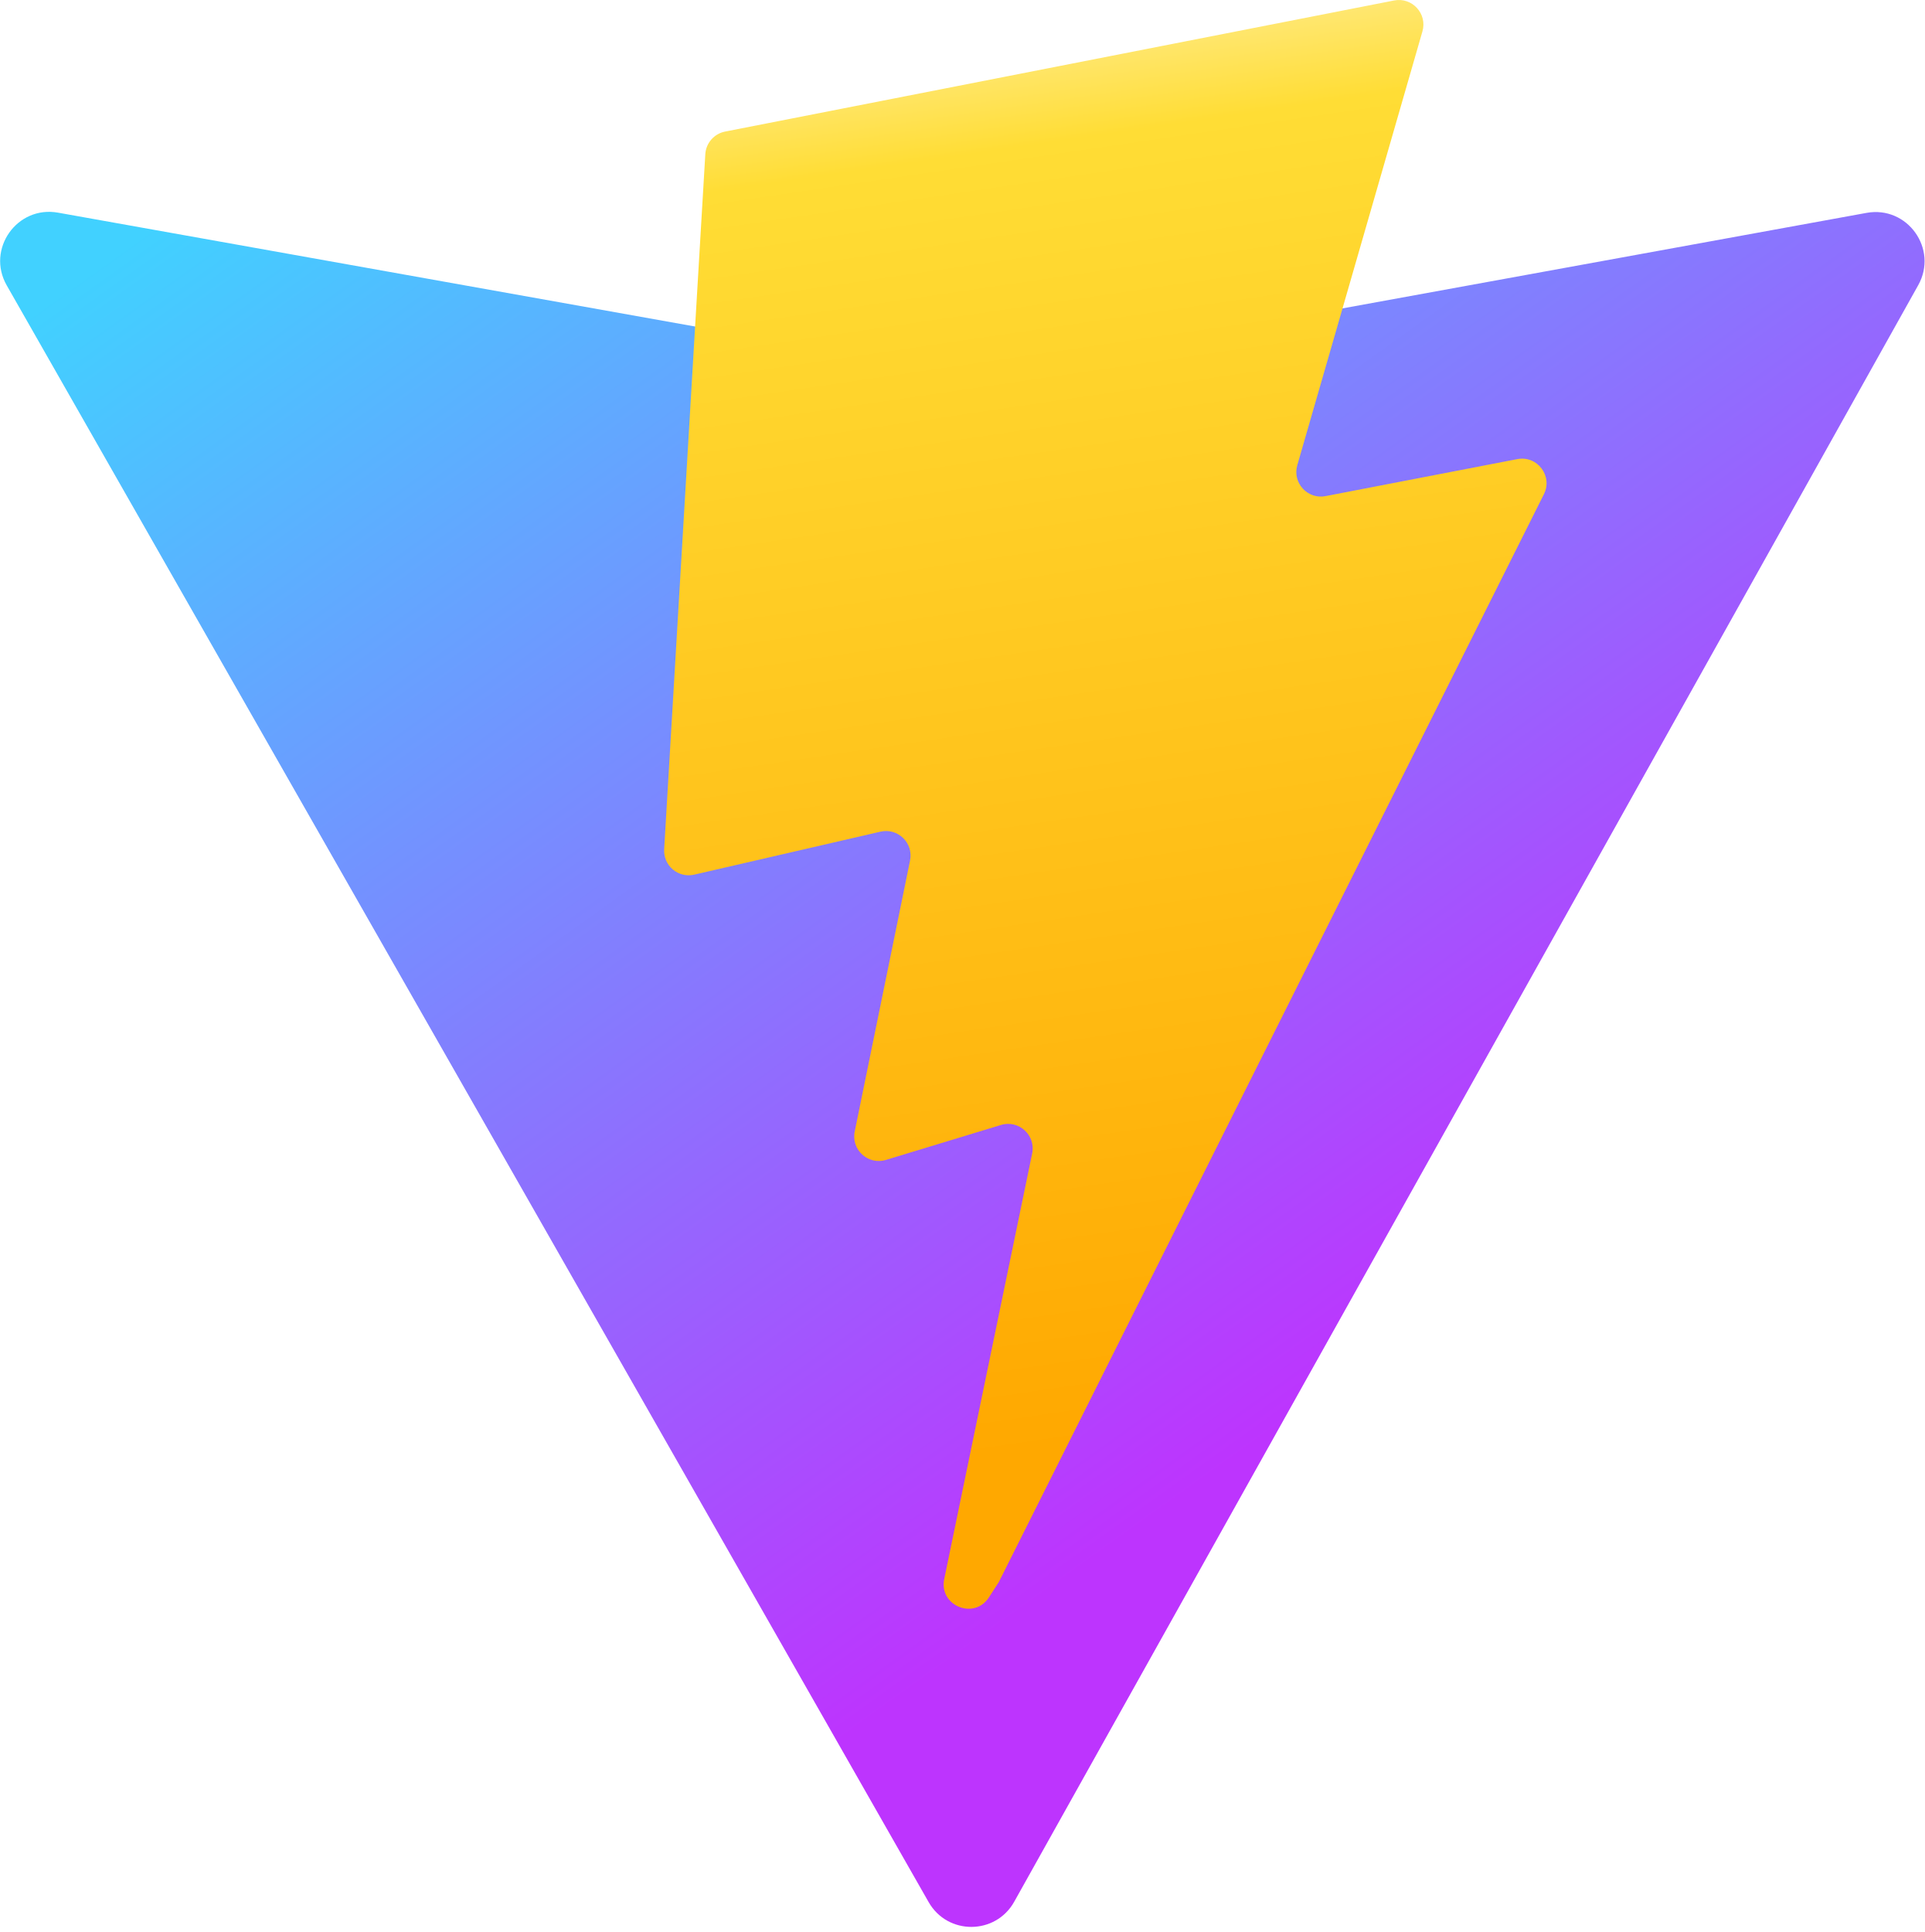
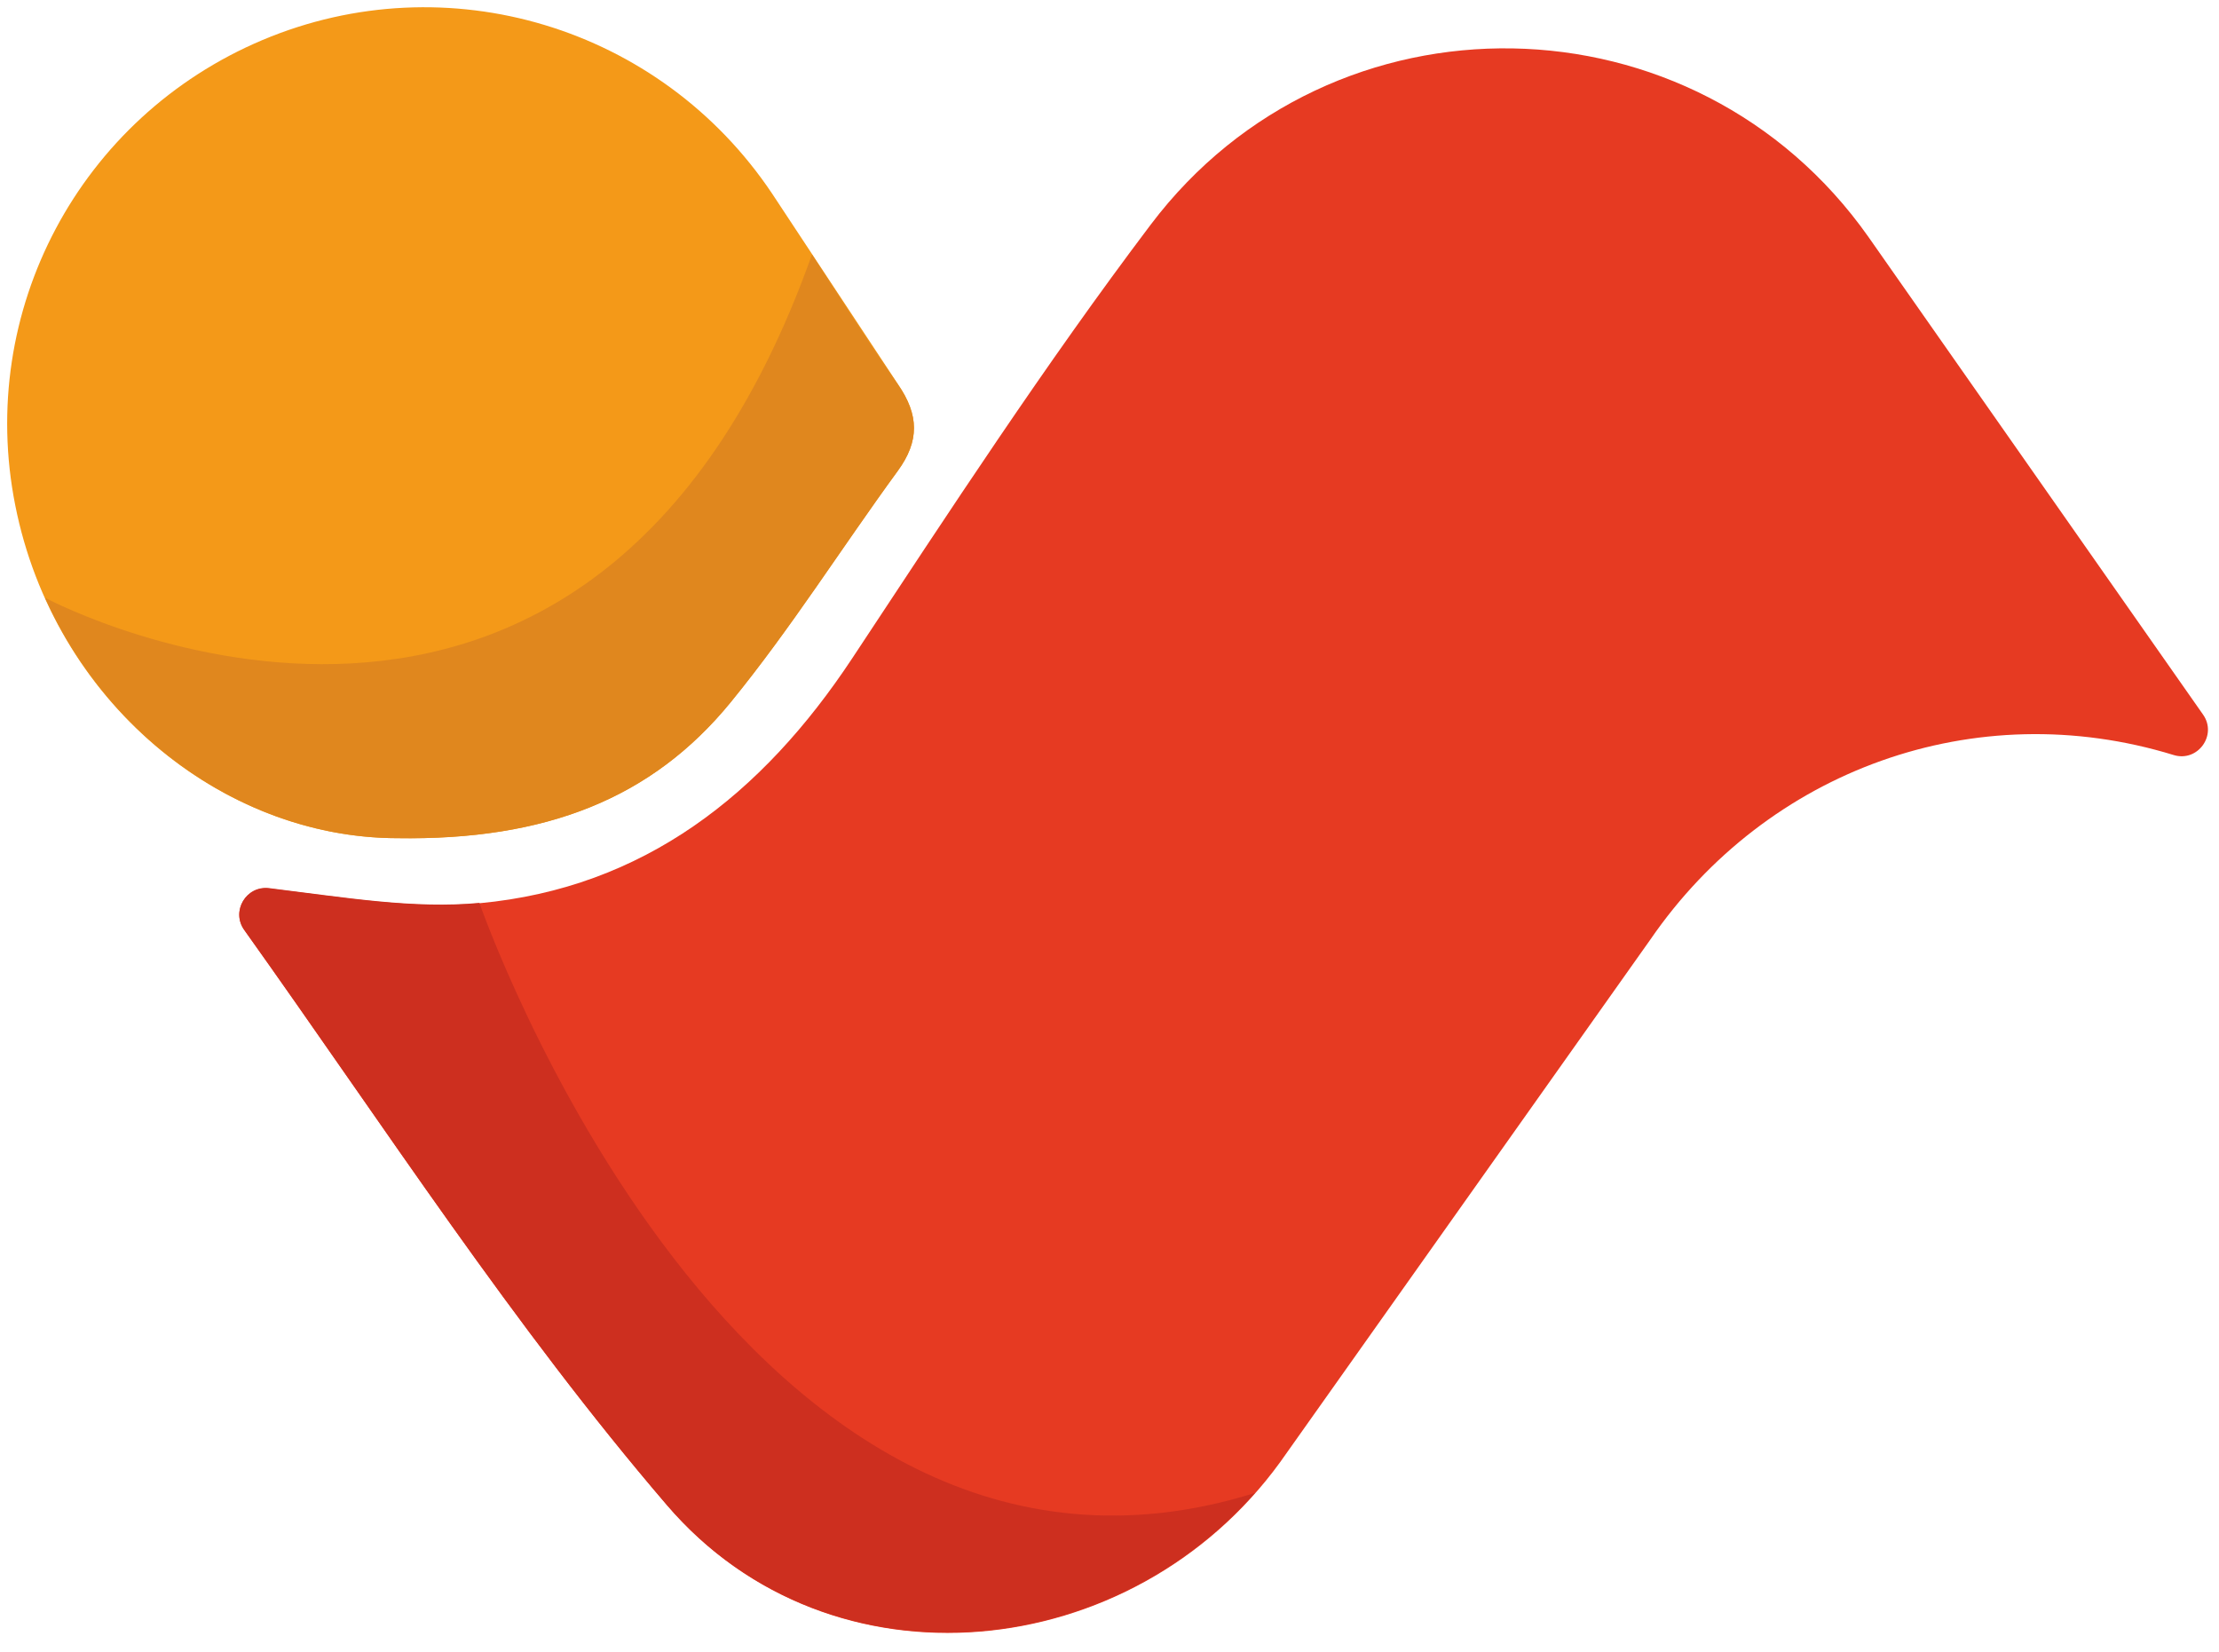
- <svg xmlns="http://www.w3.org/2000/svg" aria-hidden="true" role="img" class="iconify iconify--logos" width="31.88" height="32" preserveAspectRatio="xMidYMid meet" viewBox="0 0 256 257">
-   <defs>
-     <linearGradient id="IconifyId1813088fe1fbc01fb466" x1="-.828%" x2="57.636%" y1="7.652%" y2="78.411%">
-       <stop offset="0%" stop-color="#41D1FF" />
-       <stop offset="100%" stop-color="#BD34FE" />
-     </linearGradient>
-     <linearGradient id="IconifyId1813088fe1fbc01fb467" x1="43.376%" x2="50.316%" y1="2.242%" y2="89.03%">
-       <stop offset="0%" stop-color="#FFEA83" />
-       <stop offset="8.333%" stop-color="#FFDD35" />
-       <stop offset="100%" stop-color="#FFA800" />
-     </linearGradient>
-   </defs>
-   <path fill="url(#IconifyId1813088fe1fbc01fb466)" d="M255.153 37.938L134.897 252.976c-2.483 4.44-8.862 4.466-11.382.048L.875 37.958c-2.746-4.814 1.371-10.646 6.827-9.67l120.385 21.517a6.537 6.537 0 0 0 2.322-.004l117.867-21.483c5.438-.991 9.574 4.796 6.877 9.62Z" />
-   <path fill="url(#IconifyId1813088fe1fbc01fb467)" d="M185.432.063L96.44 17.501a3.268 3.268 0 0 0-2.634 3.014l-5.474 92.456a3.268 3.268 0 0 0 3.997 3.378l24.777-5.718c2.318-.535 4.413 1.507 3.936 3.838l-7.361 36.047c-.495 2.426 1.782 4.5 4.151 3.78l15.304-4.649c2.372-.72 4.652 1.36 4.15 3.788l-11.698 56.621c-.732 3.542 3.979 5.473 5.943 2.437l1.313-2.028l72.516-144.72c1.215-2.423-.88-5.186-3.54-4.672l-25.505 4.922c-2.396.462-4.435-1.77-3.759-4.114l16.646-57.705c.677-2.35-1.37-4.583-3.769-4.113Z" />
+ <svg xmlns="http://www.w3.org/2000/svg" viewBox="0 0 135.06 100.51">
+   <path d="M24.16 51.01C13.46 50.99 3.3 42.69.93 30.76-1.43 18.93 4.84 7.13 15.99 2.43c11.22-4.72 24.2-.82 31.01 9.36l7.66 11.6c1.28 1.86 1.31 3.45-.02 5.26-3.42 4.68-6.52 9.61-10.17 14.08-4.77 5.85-11.22 8.42-20.31 8.28z" fill="#f49918" />
+   <path d="M24.16 51.01c9.09.15 15.54-2.43 20.31-8.26 3.66-4.48 6.76-9.41 10.17-14.08 1.33-1.82 1.3-3.41.02-5.26-1.8-2.6-3.51-5.27-5.24-7.92C35.93 53.45 3.77 36.92 2.74 36.38c3.98 8.83 12.5 14.61 21.42 14.63z" fill="#e0871e" />
+   <path d="M14.87 56.61c-.82-1.14.12-2.71 1.51-2.54 4.71.58 8.8 1.27 12.8.9 9.99-.93 17.21-6.61 22.7-14.92 5.88-8.9 11.73-17.87 18.16-26.38 11.04-14.62 33.14-14.23 43.69.76l20.36 29.06c.88 1.25-.33 2.91-1.79 2.46h0c-12.07-3.71-24.74.89-31.85 11.23l-22.53 31.8c-8.97 12.37-27.35 14.27-37.32 2.63-9.32-10.86-17.16-22.98-25.73-35z" fill="#e63a22" />
+   <path d="M16.38 54.05c-1.4-.17-2.33 1.4-1.51 2.54 8.57 12.03 16.41 24.14 25.72 35 9.44 11.01 26.39 9.9 35.79-.73-31.38 9.8-47.2-35.91-47.2-35.91-4 .37-8.08-.32-12.8-.9z" fill="#cd2f1f" />
</svg>
